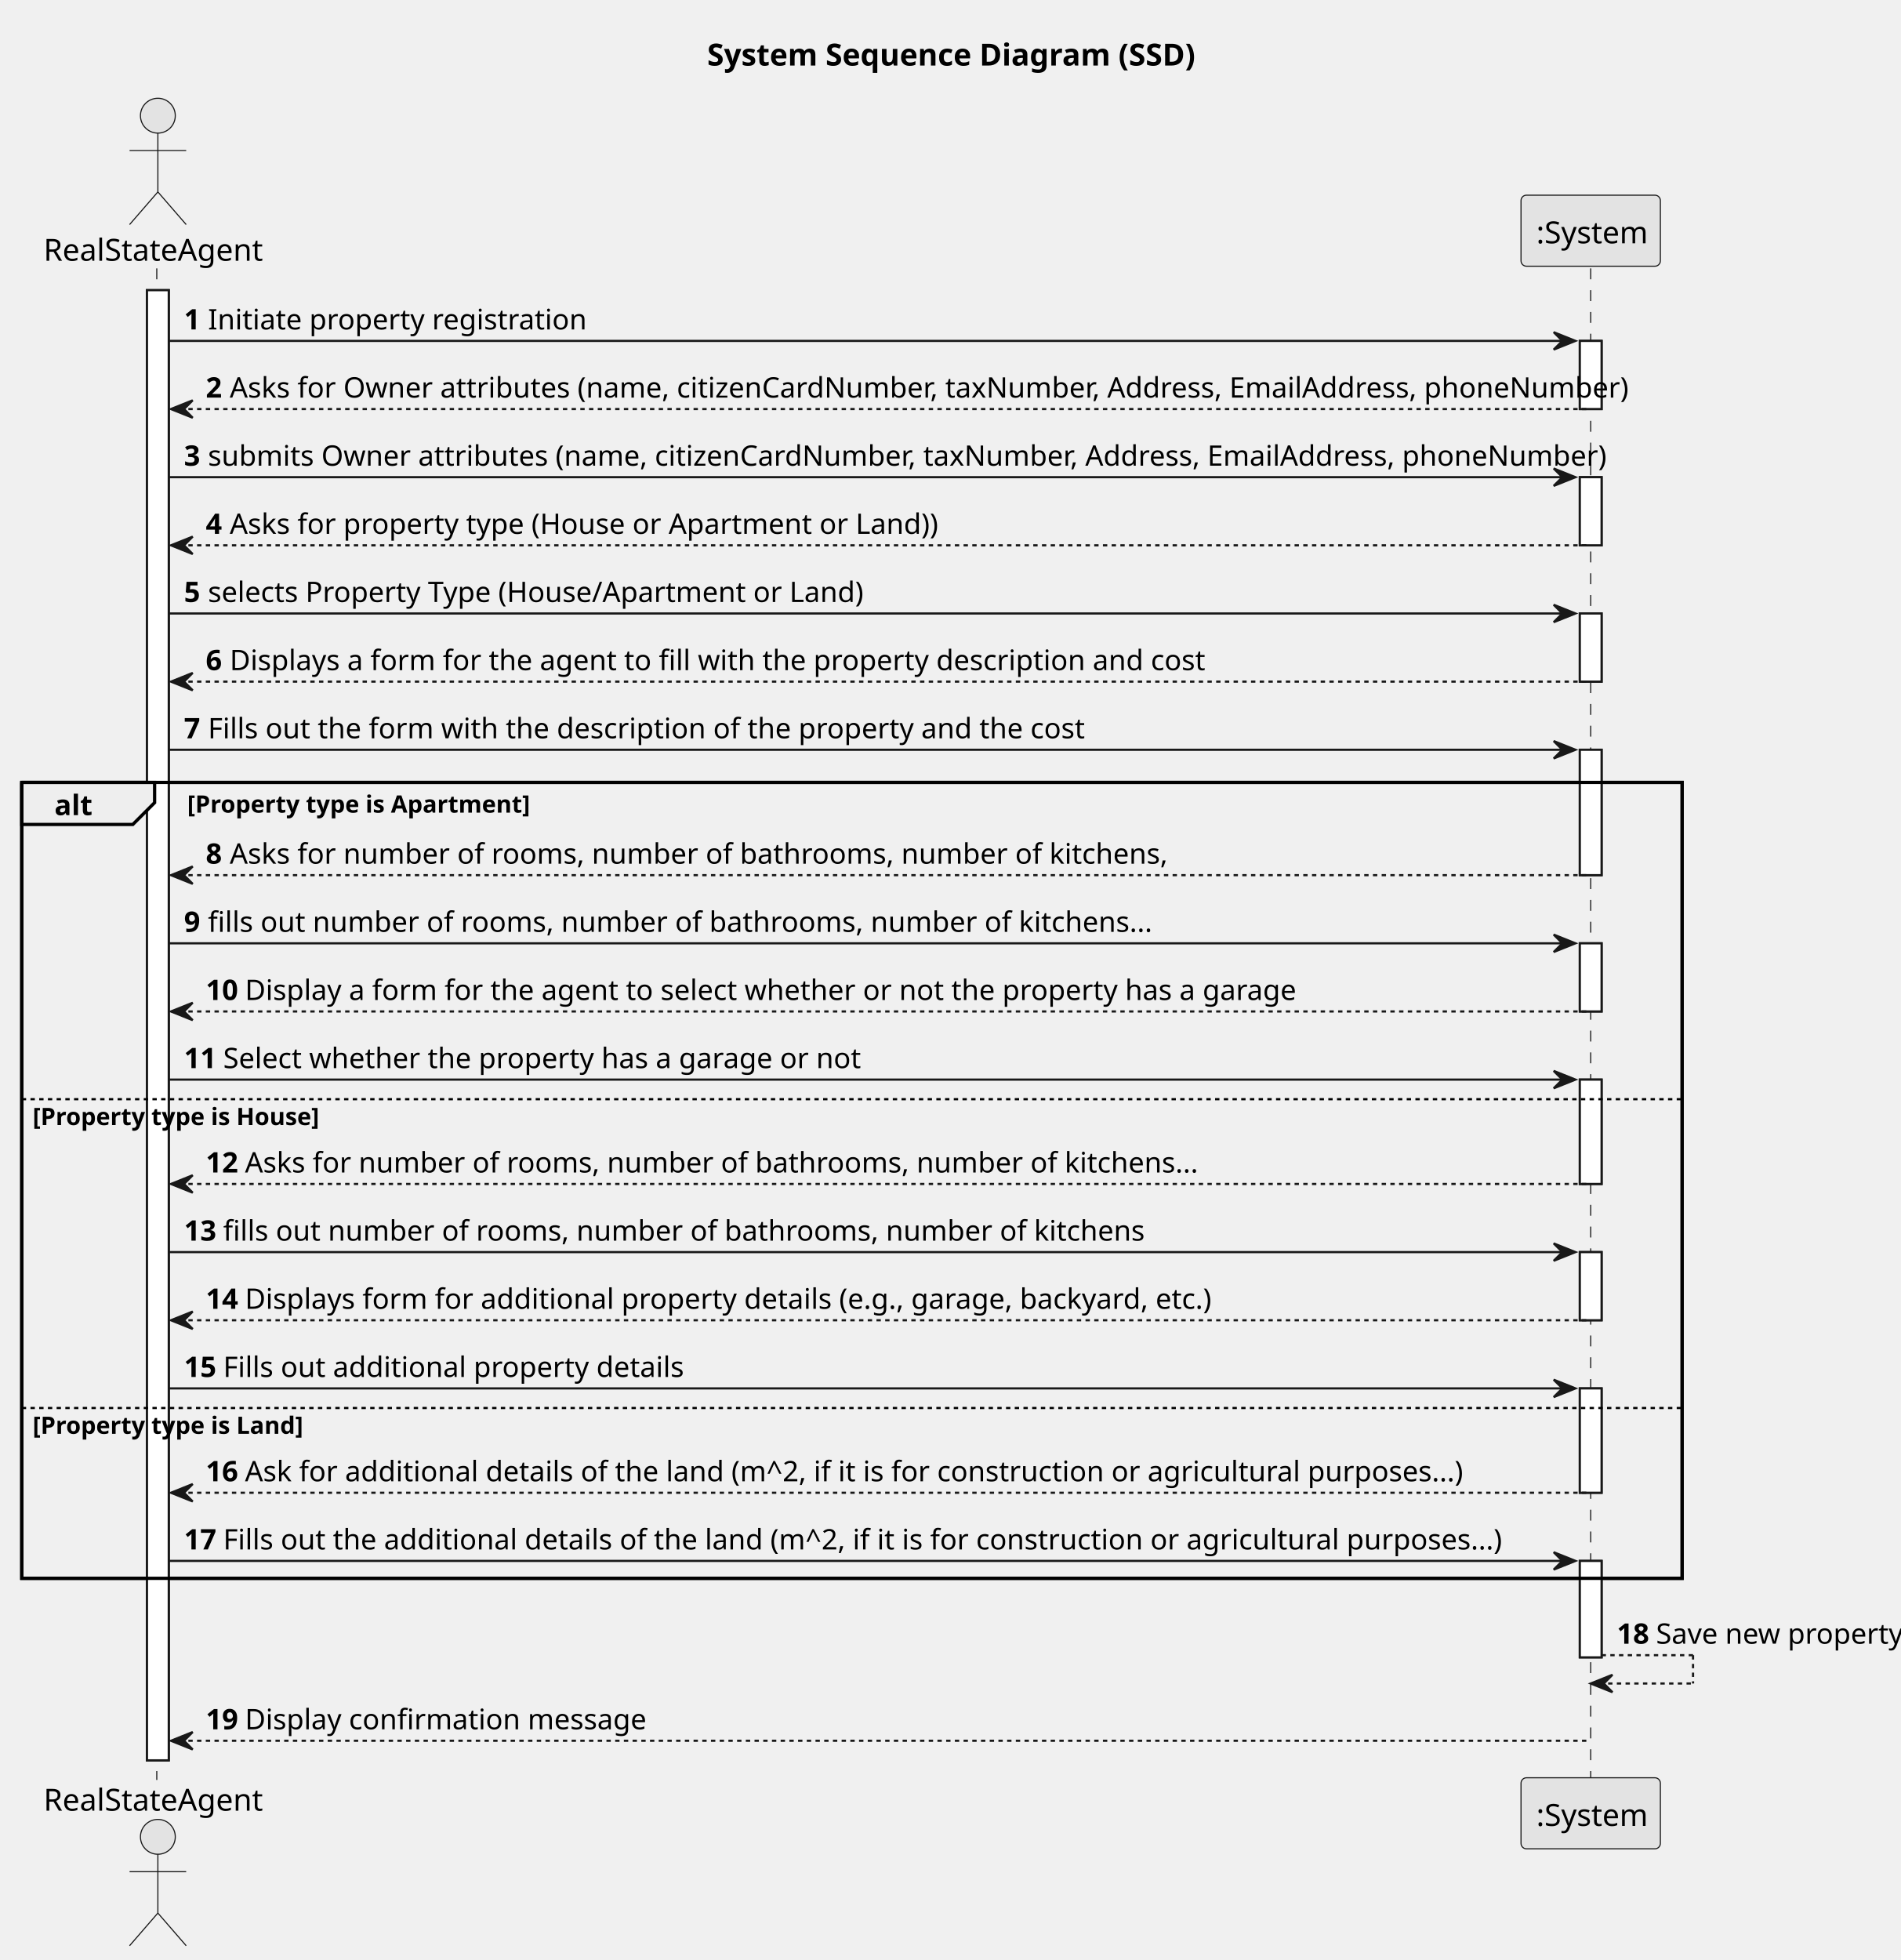
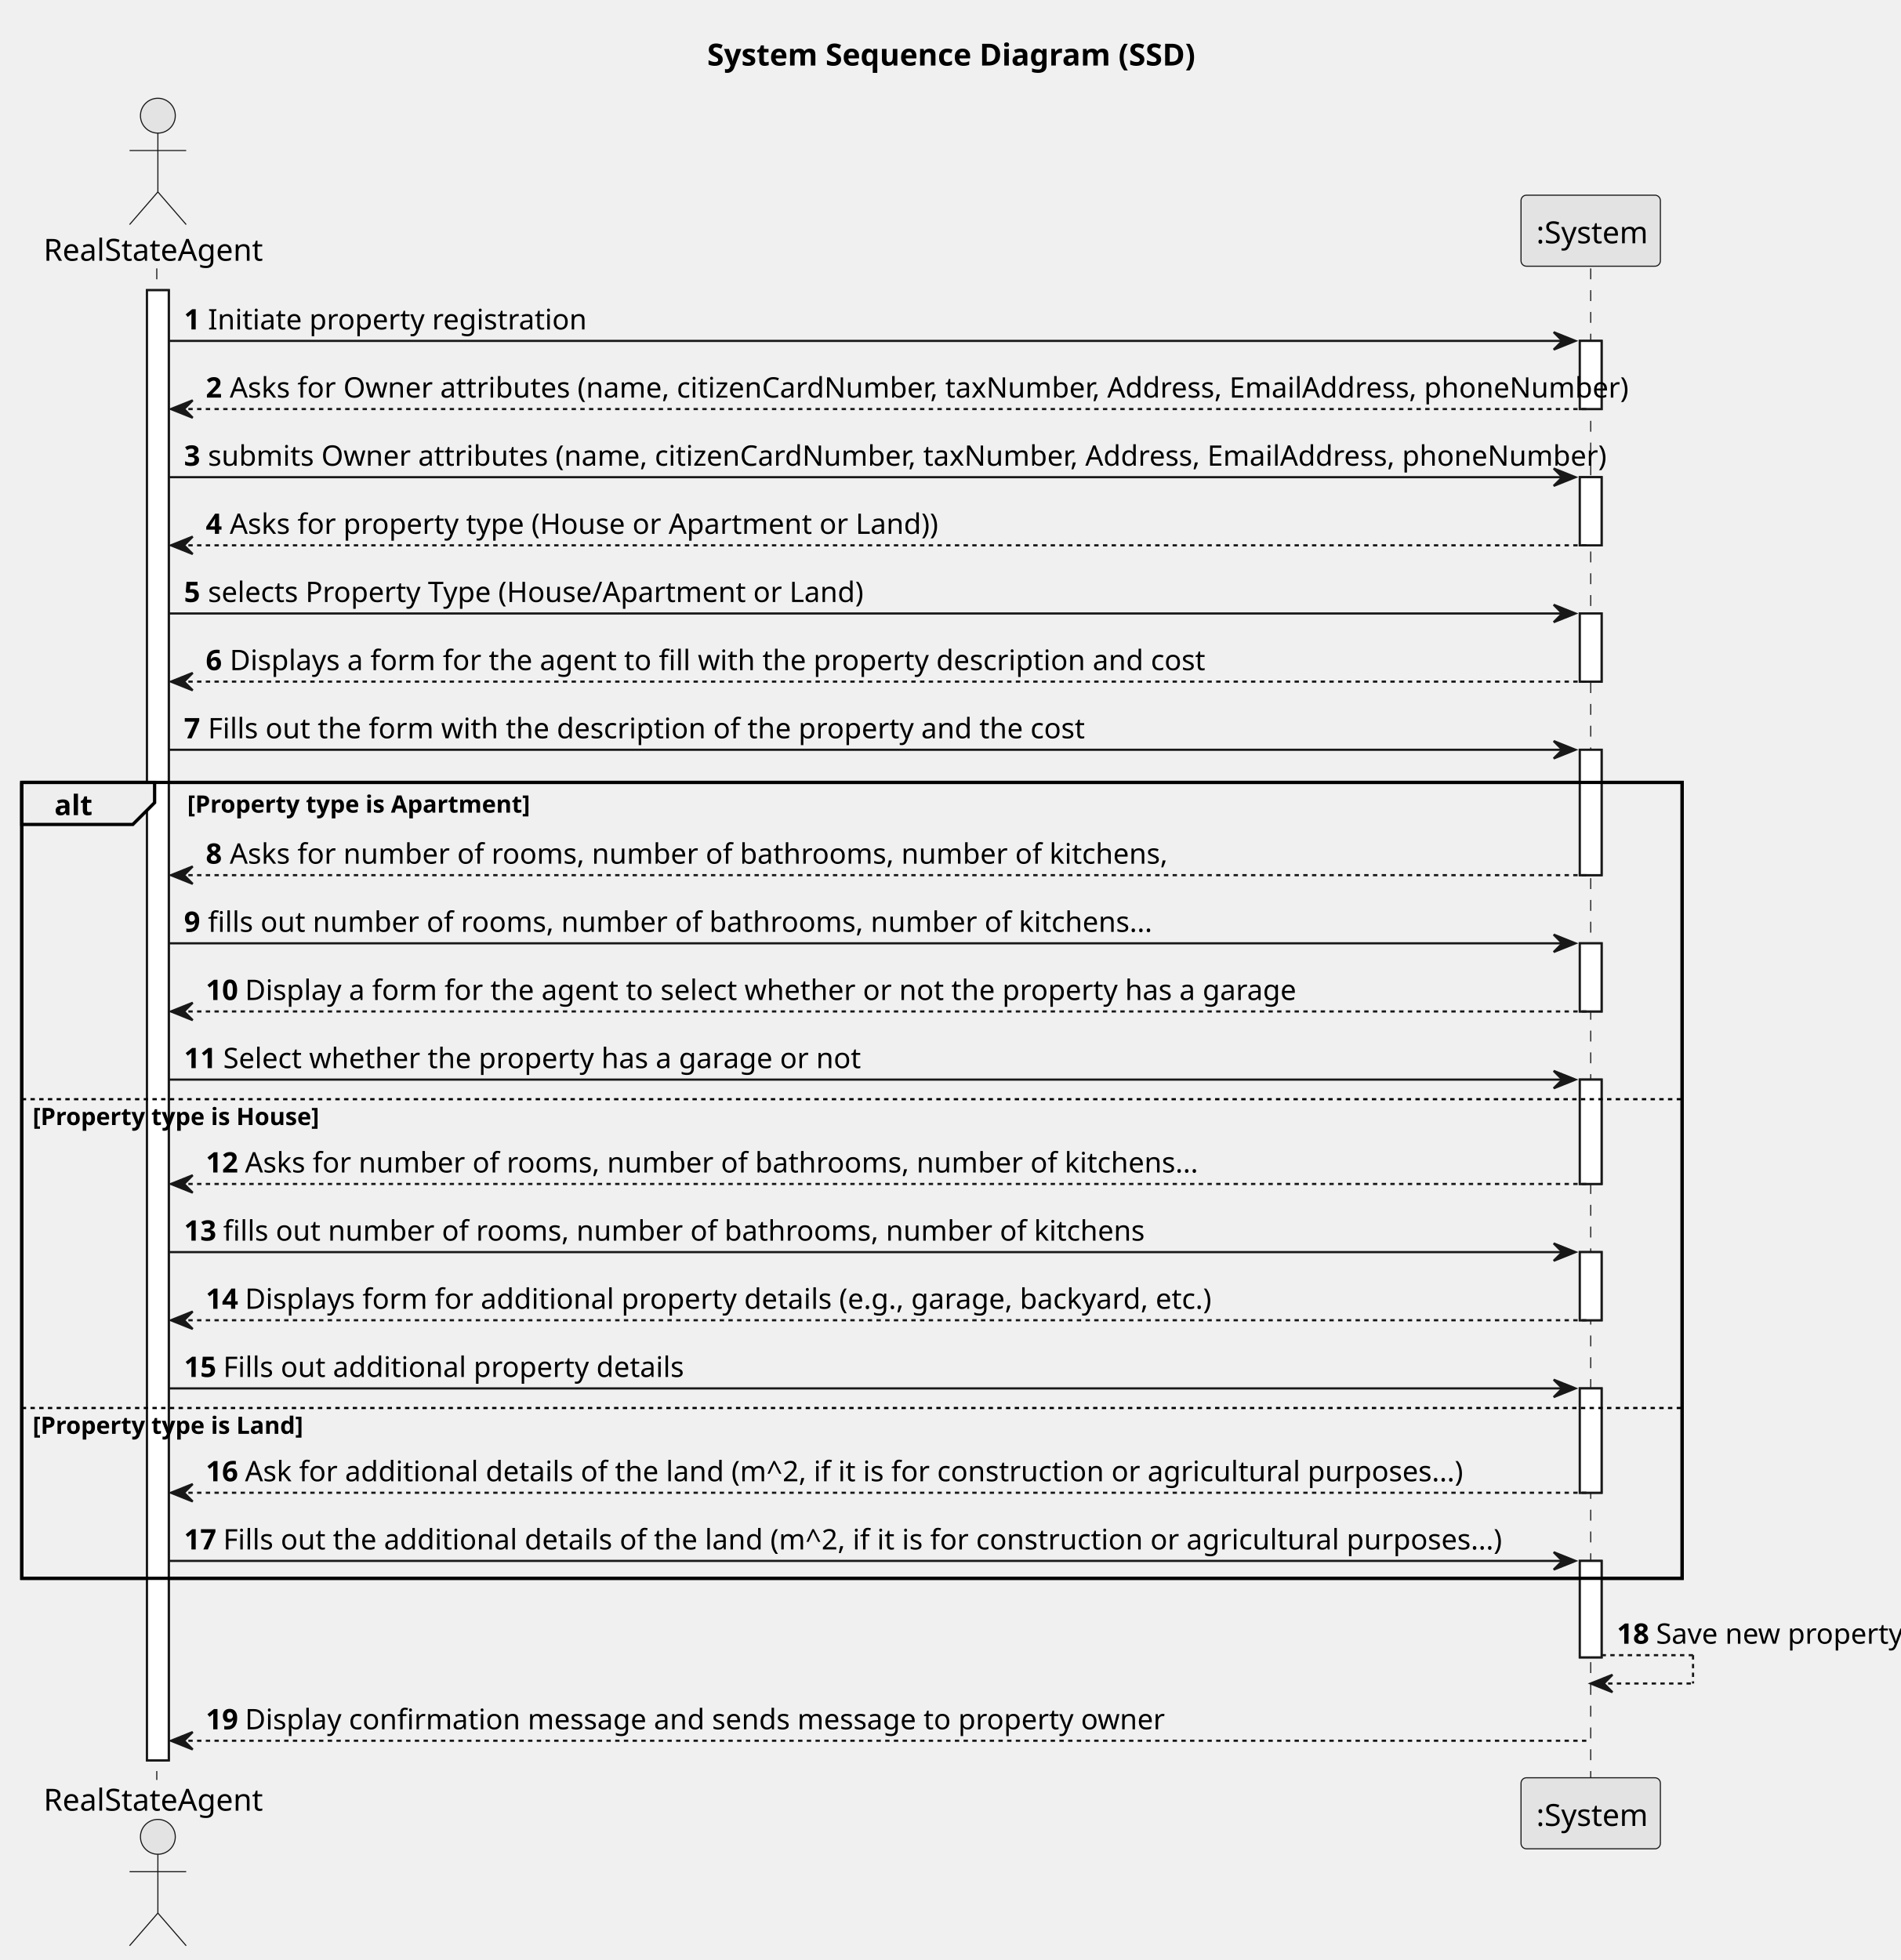
<svg xmlns="http://www.w3.org/2000/svg" contentStyleType="text/css" height="900px" preserveAspectRatio="none" style="width:873px;height:900px;background:#FFFFFF;" version="1.1" viewBox="0 0 873 900" width="873px" zoomAndPan="magnify">
  <defs />
  <g>
    <text fill="#000000" font-family="sans-serif" font-size="14" font-weight="bold" lengthAdjust="spacing" textLength="228" x="324.75" y="30.107">System Sequence Diagram (SSD)</text>
    <rect fill="#FFFFFF" height="675.082" style="stroke:#181818;stroke-width:1.0;" width="10" x="67.5" y="133.242" />
    <rect fill="#FFFFFF" height="31.291" style="stroke:#181818;stroke-width:1.0;" width="10" x="725.5" y="156.533" />
    <rect fill="#FFFFFF" height="31.291" style="stroke:#181818;stroke-width:1.0;" width="10" x="725.5" y="219.115" />
    <rect fill="#FFFFFF" height="31.291" style="stroke:#181818;stroke-width:1.0;" width="10" x="725.5" y="281.697" />
    <rect fill="#FFFFFF" height="57.582" style="stroke:#181818;stroke-width:1.0;" width="10" x="725.5" y="344.279" />
    <rect fill="#FFFFFF" height="31.291" style="stroke:#181818;stroke-width:1.0;" width="10" x="725.5" y="433.152" />
    <rect fill="#FFFFFF" height="47.922" style="stroke:#181818;stroke-width:1.0;" width="10" x="725.5" y="495.734" />
    <rect fill="#FFFFFF" height="31.291" style="stroke:#181818;stroke-width:1.0;" width="10" x="725.5" y="574.947" />
    <rect fill="#FFFFFF" height="47.922" style="stroke:#181818;stroke-width:1.0;" width="10" x="725.5" y="637.529" />
    <rect fill="#FFFFFF" height="44.291" style="stroke:#181818;stroke-width:1.0;" width="10" x="725.5" y="716.742" />
    <rect fill="none" height="365.463" style="stroke:#000000;stroke-width:1.5;" width="762.5" x="10" y="359.279" />
    <line style="stroke:#181818;stroke-width:0.5;stroke-dasharray:5.0,5.0;" x1="72" x2="72" y1="123.242" y2="817.324" />
    <line style="stroke:#181818;stroke-width:0.5;stroke-dasharray:5.0,5.0;" x1="730.5" x2="730.5" y1="123.242" y2="817.324" />
    <text fill="#000000" font-family="sans-serif" font-size="14" lengthAdjust="spacing" textLength="99" x="20" y="119.728">RealStateAgent</text>
    <ellipse cx="72.5" cy="53.121" fill="#E3E3E3" rx="8" ry="8" style="stroke:#181818;stroke-width:0.5;" />
    <path d="M72.5,61.121 L72.5,88.121 M59.5,69.121 L85.5,69.121 M72.5,88.121 L59.5,103.121 M72.5,88.121 L85.5,103.121 " fill="none" style="stroke:#181818;stroke-width:0.5;" />
    <text fill="#000000" font-family="sans-serif" font-size="14" lengthAdjust="spacing" textLength="99" x="20" y="831.432">RealStateAgent</text>
    <ellipse cx="72.5" cy="843.445" fill="#E3E3E3" rx="8" ry="8" style="stroke:#181818;stroke-width:0.5;" />
    <path d="M72.5,851.445 L72.5,878.445 M59.5,859.445 L85.5,859.445 M72.5,878.445 L59.5,893.445 M72.5,878.445 L85.5,893.445 " fill="none" style="stroke:#181818;stroke-width:0.5;" />
    <rect fill="#E3E3E3" height="32.621" rx="2.5" ry="2.5" style="stroke:#181818;stroke-width:0.5;" width="64" x="698.5" y="89.621" />
    <text fill="#000000" font-family="sans-serif" font-size="14" lengthAdjust="spacing" textLength="50" x="705.5" y="111.728">:System</text>
    <rect fill="#E3E3E3" height="32.621" rx="2.5" ry="2.5" style="stroke:#181818;stroke-width:0.5;" width="64" x="698.5" y="816.324" />
    <text fill="#000000" font-family="sans-serif" font-size="14" lengthAdjust="spacing" textLength="50" x="705.5" y="838.432">:System</text>
    <rect fill="#FFFFFF" height="675.082" style="stroke:#181818;stroke-width:1.0;" width="10" x="67.5" y="133.242" />
    <rect fill="#FFFFFF" height="31.291" style="stroke:#181818;stroke-width:1.0;" width="10" x="725.5" y="156.533" />
    <rect fill="#FFFFFF" height="31.291" style="stroke:#181818;stroke-width:1.0;" width="10" x="725.5" y="219.115" />
    <rect fill="#FFFFFF" height="31.291" style="stroke:#181818;stroke-width:1.0;" width="10" x="725.5" y="281.697" />
    <rect fill="#FFFFFF" height="57.582" style="stroke:#181818;stroke-width:1.0;" width="10" x="725.5" y="344.279" />
    <rect fill="#FFFFFF" height="31.291" style="stroke:#181818;stroke-width:1.0;" width="10" x="725.5" y="433.152" />
    <rect fill="#FFFFFF" height="47.922" style="stroke:#181818;stroke-width:1.0;" width="10" x="725.5" y="495.734" />
    <rect fill="#FFFFFF" height="31.291" style="stroke:#181818;stroke-width:1.0;" width="10" x="725.5" y="574.947" />
    <rect fill="#FFFFFF" height="47.922" style="stroke:#181818;stroke-width:1.0;" width="10" x="725.5" y="637.529" />
    <rect fill="#FFFFFF" height="44.291" style="stroke:#181818;stroke-width:1.0;" width="10" x="725.5" y="716.742" />
    <polygon fill="#181818" points="713.5,152.533,723.5,156.533,713.5,160.533,717.5,156.533" style="stroke:#181818;stroke-width:1.0;" />
    <line style="stroke:#181818;stroke-width:1.0;" x1="77.5" x2="719.5" y1="156.533" y2="156.533" />
    <text fill="#000000" font-family="sans-serif" font-size="13" font-weight="bold" lengthAdjust="spacing" textLength="7" x="84.5" y="151.27">1</text>
    <text fill="#000000" font-family="sans-serif" font-size="13" lengthAdjust="spacing" textLength="157" x="95.5" y="151.27">Initiate property registration</text>
    <polygon fill="#181818" points="88.5,183.824,78.5,187.824,88.5,191.824,84.5,187.824" style="stroke:#181818;stroke-width:1.0;" />
    <line style="stroke:#181818;stroke-width:1.0;stroke-dasharray:2.0,2.0;" x1="82.5" x2="729.5" y1="187.824" y2="187.824" />
    <text fill="#000000" font-family="sans-serif" font-size="13" font-weight="bold" lengthAdjust="spacing" textLength="7" x="94.5" y="182.561">2</text>
    <text fill="#000000" font-family="sans-serif" font-size="13" lengthAdjust="spacing" textLength="613" x="105.5" y="182.561">Asks for Owner attributes (name, citizenCardNumber, taxNumber, Address, EmailAddress, phoneNumber)</text>
    <polygon fill="#181818" points="713.5,215.115,723.5,219.115,713.5,223.115,717.5,219.115" style="stroke:#181818;stroke-width:1.0;" />
    <line style="stroke:#181818;stroke-width:1.0;" x1="77.5" x2="719.5" y1="219.115" y2="219.115" />
    <text fill="#000000" font-family="sans-serif" font-size="13" font-weight="bold" lengthAdjust="spacing" textLength="7" x="84.5" y="213.852">3</text>
    <text fill="#000000" font-family="sans-serif" font-size="13" lengthAdjust="spacing" textLength="611" x="95.5" y="213.852">submits Owner attributes (name, citizenCardNumber, taxNumber, Address, EmailAddress, phoneNumber)</text>
    <polygon fill="#181818" points="88.5,246.406,78.5,250.406,88.5,254.406,84.5,250.406" style="stroke:#181818;stroke-width:1.0;" />
    <line style="stroke:#181818;stroke-width:1.0;stroke-dasharray:2.0,2.0;" x1="82.5" x2="729.5" y1="250.406" y2="250.406" />
    <text fill="#000000" font-family="sans-serif" font-size="13" font-weight="bold" lengthAdjust="spacing" textLength="7" x="94.5" y="245.144">4</text>
    <text fill="#000000" font-family="sans-serif" font-size="13" lengthAdjust="spacing" textLength="307" x="105.5" y="245.144">Asks for property type (House or Apartment or Land))</text>
    <polygon fill="#181818" points="713.5,277.697,723.5,281.697,713.5,285.697,717.5,281.697" style="stroke:#181818;stroke-width:1.0;" />
    <line style="stroke:#181818;stroke-width:1.0;" x1="77.5" x2="719.5" y1="281.697" y2="281.697" />
    <text fill="#000000" font-family="sans-serif" font-size="13" font-weight="bold" lengthAdjust="spacing" textLength="7" x="84.5" y="276.435">5</text>
    <text fill="#000000" font-family="sans-serif" font-size="13" lengthAdjust="spacing" textLength="287" x="95.5" y="276.435">selects Property Type (House/Apartment or Land)</text>
    <polygon fill="#181818" points="88.5,308.988,78.5,312.988,88.5,316.988,84.5,312.988" style="stroke:#181818;stroke-width:1.0;" />
    <line style="stroke:#181818;stroke-width:1.0;stroke-dasharray:2.0,2.0;" x1="82.5" x2="729.5" y1="312.988" y2="312.988" />
    <text fill="#000000" font-family="sans-serif" font-size="13" font-weight="bold" lengthAdjust="spacing" textLength="7" x="94.5" y="307.726">6</text>
    <text fill="#000000" font-family="sans-serif" font-size="13" lengthAdjust="spacing" textLength="418" x="105.5" y="307.726">Displays a form for the agent to fill with the property description and cost</text>
    <polygon fill="#181818" points="713.5,340.279,723.5,344.279,713.5,348.279,717.5,344.279" style="stroke:#181818;stroke-width:1.0;" />
    <line style="stroke:#181818;stroke-width:1.0;" x1="77.5" x2="719.5" y1="344.279" y2="344.279" />
    <text fill="#000000" font-family="sans-serif" font-size="13" font-weight="bold" lengthAdjust="spacing" textLength="7" x="84.5" y="339.017">7</text>
    <text fill="#000000" font-family="sans-serif" font-size="13" lengthAdjust="spacing" textLength="376" x="95.5" y="339.017">Fills out the form with the description of the property and the cost</text>
    <path d="M10,359.279 L71,359.279 L71,368.57 L61,378.57 L10,378.57 L10,359.279 " fill="#EEEEEE" style="stroke:#000000;stroke-width:1.5;" />
    <rect fill="none" height="365.463" style="stroke:#000000;stroke-width:1.5;" width="762.5" x="10" y="359.279" />
    <text fill="#000000" font-family="sans-serif" font-size="13" font-weight="bold" lengthAdjust="spacing" textLength="16" x="25" y="374.308">alt</text>
    <text fill="#000000" font-family="sans-serif" font-size="11" font-weight="bold" lengthAdjust="spacing" textLength="158" x="86" y="373.149">[Property type is Apartment]</text>
    <polygon fill="#181818" points="88.5,397.861,78.5,401.861,88.5,405.861,84.5,401.861" style="stroke:#181818;stroke-width:1.0;" />
    <line style="stroke:#181818;stroke-width:1.0;stroke-dasharray:2.0,2.0;" x1="82.5" x2="729.5" y1="401.861" y2="401.861" />
    <text fill="#000000" font-family="sans-serif" font-size="13" font-weight="bold" lengthAdjust="spacing" textLength="7" x="94.5" y="396.599">8</text>
    <text fill="#000000" font-family="sans-serif" font-size="13" lengthAdjust="spacing" textLength="401" x="105.5" y="396.599">Asks for number of rooms, number of bathrooms, number of kitchens,</text>
    <polygon fill="#181818" points="713.5,429.152,723.5,433.152,713.5,437.152,717.5,433.152" style="stroke:#181818;stroke-width:1.0;" />
    <line style="stroke:#181818;stroke-width:1.0;" x1="77.5" x2="719.5" y1="433.152" y2="433.152" />
    <text fill="#000000" font-family="sans-serif" font-size="13" font-weight="bold" lengthAdjust="spacing" textLength="7" x="84.5" y="427.89">9</text>
    <text fill="#000000" font-family="sans-serif" font-size="13" lengthAdjust="spacing" textLength="402" x="95.5" y="427.89">fills out number of rooms, number of bathrooms, number of kitchens...</text>
    <polygon fill="#181818" points="88.5,460.443,78.5,464.443,88.5,468.443,84.5,464.443" style="stroke:#181818;stroke-width:1.0;" />
    <line style="stroke:#181818;stroke-width:1.0;stroke-dasharray:2.0,2.0;" x1="82.5" x2="729.5" y1="464.443" y2="464.443" />
    <text fill="#000000" font-family="sans-serif" font-size="13" font-weight="bold" lengthAdjust="spacing" textLength="14" x="94.5" y="459.181">10</text>
    <text fill="#000000" font-family="sans-serif" font-size="13" lengthAdjust="spacing" textLength="451" x="112.5" y="459.181">Display a form for the agent to select whether or not the property has a garage</text>
    <polygon fill="#181818" points="713.5,491.734,723.5,495.734,713.5,499.734,717.5,495.734" style="stroke:#181818;stroke-width:1.0;" />
    <line style="stroke:#181818;stroke-width:1.0;" x1="77.5" x2="719.5" y1="495.734" y2="495.734" />
    <text fill="#000000" font-family="sans-serif" font-size="13" font-weight="bold" lengthAdjust="spacing" textLength="14" x="84.5" y="490.472">11</text>
    <text fill="#000000" font-family="sans-serif" font-size="13" lengthAdjust="spacing" textLength="275" x="102.5" y="490.472">Select whether the property has a garage or not</text>
    <line style="stroke:#000000;stroke-width:1.0;stroke-dasharray:2.0,2.0;" x1="10" x2="772.5" y1="504.734" y2="504.734" />
    <text fill="#000000" font-family="sans-serif" font-size="11" font-weight="bold" lengthAdjust="spacing" textLength="134" x="15" y="516.605">[Property type is House]</text>
    <polygon fill="#181818" points="88.5,539.656,78.5,543.656,88.5,547.656,84.5,543.656" style="stroke:#181818;stroke-width:1.0;" />
    <line style="stroke:#181818;stroke-width:1.0;stroke-dasharray:2.0,2.0;" x1="82.5" x2="729.5" y1="543.656" y2="543.656" />
    <text fill="#000000" font-family="sans-serif" font-size="13" font-weight="bold" lengthAdjust="spacing" textLength="14" x="94.5" y="538.394">12</text>
    <text fill="#000000" font-family="sans-serif" font-size="13" lengthAdjust="spacing" textLength="409" x="112.5" y="538.394">Asks for number of rooms, number of bathrooms, number of kitchens...</text>
    <polygon fill="#181818" points="713.5,570.947,723.5,574.947,713.5,578.947,717.5,574.947" style="stroke:#181818;stroke-width:1.0;" />
    <line style="stroke:#181818;stroke-width:1.0;" x1="77.5" x2="719.5" y1="574.947" y2="574.947" />
    <text fill="#000000" font-family="sans-serif" font-size="13" font-weight="bold" lengthAdjust="spacing" textLength="14" x="84.5" y="569.685">13</text>
    <text fill="#000000" font-family="sans-serif" font-size="13" lengthAdjust="spacing" textLength="390" x="102.5" y="569.685">fills out number of rooms, number of bathrooms, number of kitchens</text>
    <polygon fill="#181818" points="88.5,602.238,78.5,606.238,88.5,610.238,84.5,606.238" style="stroke:#181818;stroke-width:1.0;" />
    <line style="stroke:#181818;stroke-width:1.0;stroke-dasharray:2.0,2.0;" x1="82.5" x2="729.5" y1="606.238" y2="606.238" />
    <text fill="#000000" font-family="sans-serif" font-size="13" font-weight="bold" lengthAdjust="spacing" textLength="14" x="94.5" y="600.976">14</text>
    <text fill="#000000" font-family="sans-serif" font-size="13" lengthAdjust="spacing" textLength="421" x="112.5" y="600.976">Displays form for additional property details (e.g., garage, backyard, etc.)</text>
    <polygon fill="#181818" points="713.5,633.529,723.5,637.529,713.5,641.529,717.5,637.529" style="stroke:#181818;stroke-width:1.0;" />
    <line style="stroke:#181818;stroke-width:1.0;" x1="77.5" x2="719.5" y1="637.529" y2="637.529" />
    <text fill="#000000" font-family="sans-serif" font-size="13" font-weight="bold" lengthAdjust="spacing" textLength="14" x="84.5" y="632.267">15</text>
    <text fill="#000000" font-family="sans-serif" font-size="13" lengthAdjust="spacing" textLength="198" x="102.5" y="632.267">Fills out additional property details</text>
    <line style="stroke:#000000;stroke-width:1.0;stroke-dasharray:2.0,2.0;" x1="10" x2="772.5" y1="646.529" y2="646.529" />
    <text fill="#000000" font-family="sans-serif" font-size="11" font-weight="bold" lengthAdjust="spacing" textLength="126" x="15" y="658.399">[Property type is Land]</text>
    <polygon fill="#181818" points="88.5,681.451,78.5,685.451,88.5,689.451,84.5,685.451" style="stroke:#181818;stroke-width:1.0;" />
    <line style="stroke:#181818;stroke-width:1.0;stroke-dasharray:2.0,2.0;" x1="82.5" x2="729.5" y1="685.451" y2="685.451" />
    <text fill="#000000" font-family="sans-serif" font-size="13" font-weight="bold" lengthAdjust="spacing" textLength="14" x="94.5" y="680.188">16</text>
    <text fill="#000000" font-family="sans-serif" font-size="13" lengthAdjust="spacing" textLength="524" x="112.5" y="680.188">Ask for additional details of the land (m^2, if it is for construction or agricultural purposes...)</text>
    <polygon fill="#181818" points="713.5,712.742,723.5,716.742,713.5,720.742,717.5,716.742" style="stroke:#181818;stroke-width:1.0;" />
    <line style="stroke:#181818;stroke-width:1.0;" x1="77.5" x2="719.5" y1="716.742" y2="716.742" />
    <text fill="#000000" font-family="sans-serif" font-size="13" font-weight="bold" lengthAdjust="spacing" textLength="14" x="84.5" y="711.48">17</text>
    <text fill="#000000" font-family="sans-serif" font-size="13" lengthAdjust="spacing" textLength="551" x="102.5" y="711.48">Fills out the additional details of the land (m^2, if it is for construction or agricultural purposes...)</text>
    <line style="stroke:#181818;stroke-width:1.0;stroke-dasharray:2.0,2.0;" x1="735.5" x2="777.5" y1="760.033" y2="760.033" />
    <line style="stroke:#181818;stroke-width:1.0;stroke-dasharray:2.0,2.0;" x1="777.5" x2="777.5" y1="760.033" y2="773.033" />
    <line style="stroke:#181818;stroke-width:1.0;stroke-dasharray:2.0,2.0;" x1="730.5" x2="777.5" y1="773.033" y2="773.033" />
    <polygon fill="#181818" points="740.5,769.033,730.5,773.033,740.5,777.033,736.5,773.033" style="stroke:#181818;stroke-width:1.0;" />
    <text fill="#000000" font-family="sans-serif" font-size="13" font-weight="bold" lengthAdjust="spacing" textLength="14" x="742.5" y="754.77">18</text>
    <text fill="#000000" font-family="sans-serif" font-size="13" lengthAdjust="spacing" textLength="106" x="760.5" y="754.77">Save new property</text>
    <polygon fill="#181818" points="88.5,795.324,78.5,799.324,88.5,803.324,84.5,799.324" style="stroke:#181818;stroke-width:1.0;" />
    <line style="stroke:#181818;stroke-width:1.0;stroke-dasharray:2.0,2.0;" x1="82.5" x2="729.5" y1="799.324" y2="799.324" />
    <text fill="#000000" font-family="sans-serif" font-size="13" font-weight="bold" lengthAdjust="spacing" textLength="14" x="94.5" y="794.062">19</text>
-     <text fill="#000000" font-family="sans-serif" font-size="13" lengthAdjust="spacing" textLength="174" x="112.5" y="794.062">Display confirmation message</text>
+     <text fill="#000000" font-family="sans-serif" font-size="13" lengthAdjust="spacing" textLength="399" x="112.5" y="794.062">Display confirmation message and sends message to property owner</text>
  </g>
</svg>
